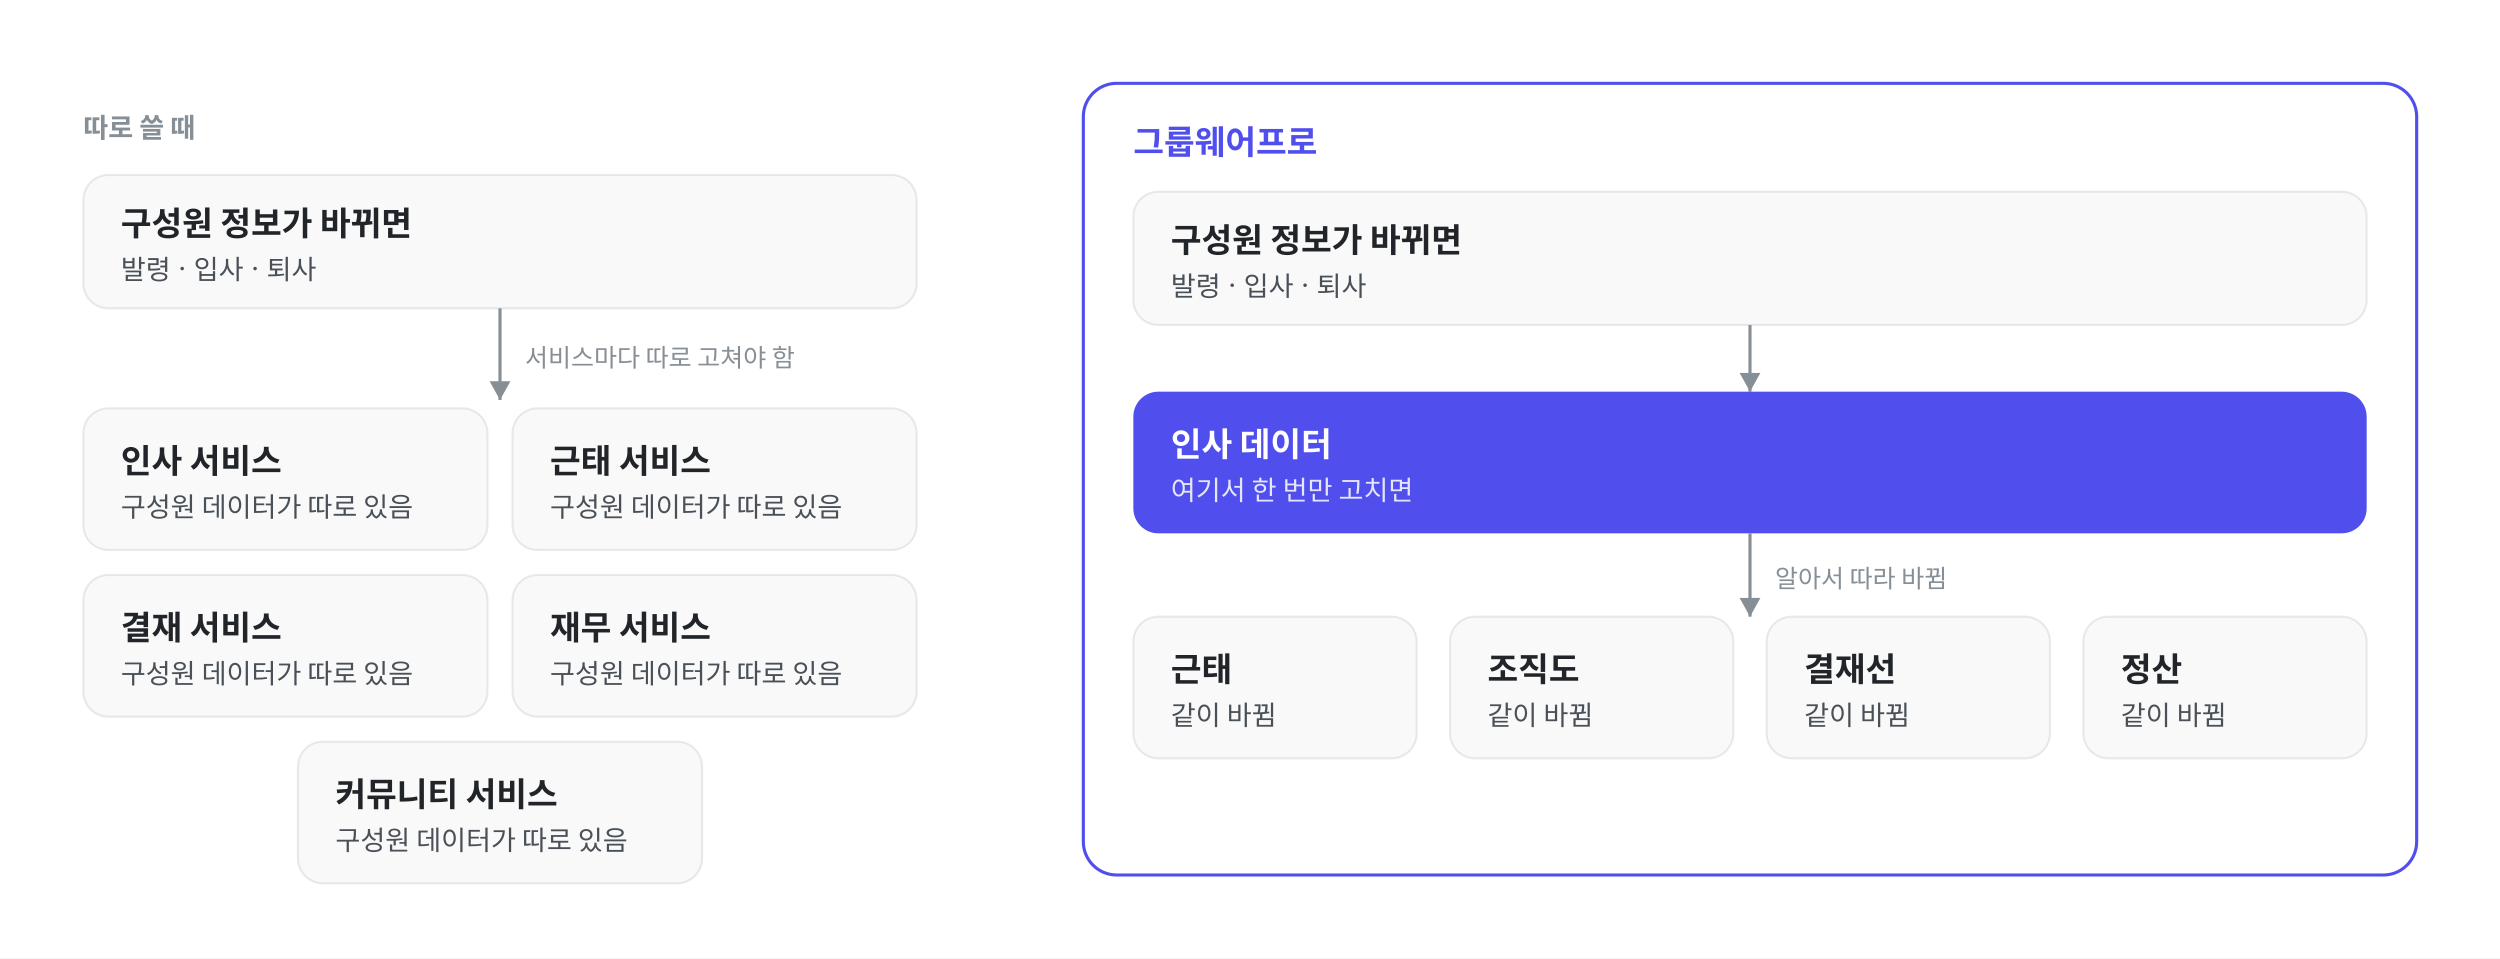
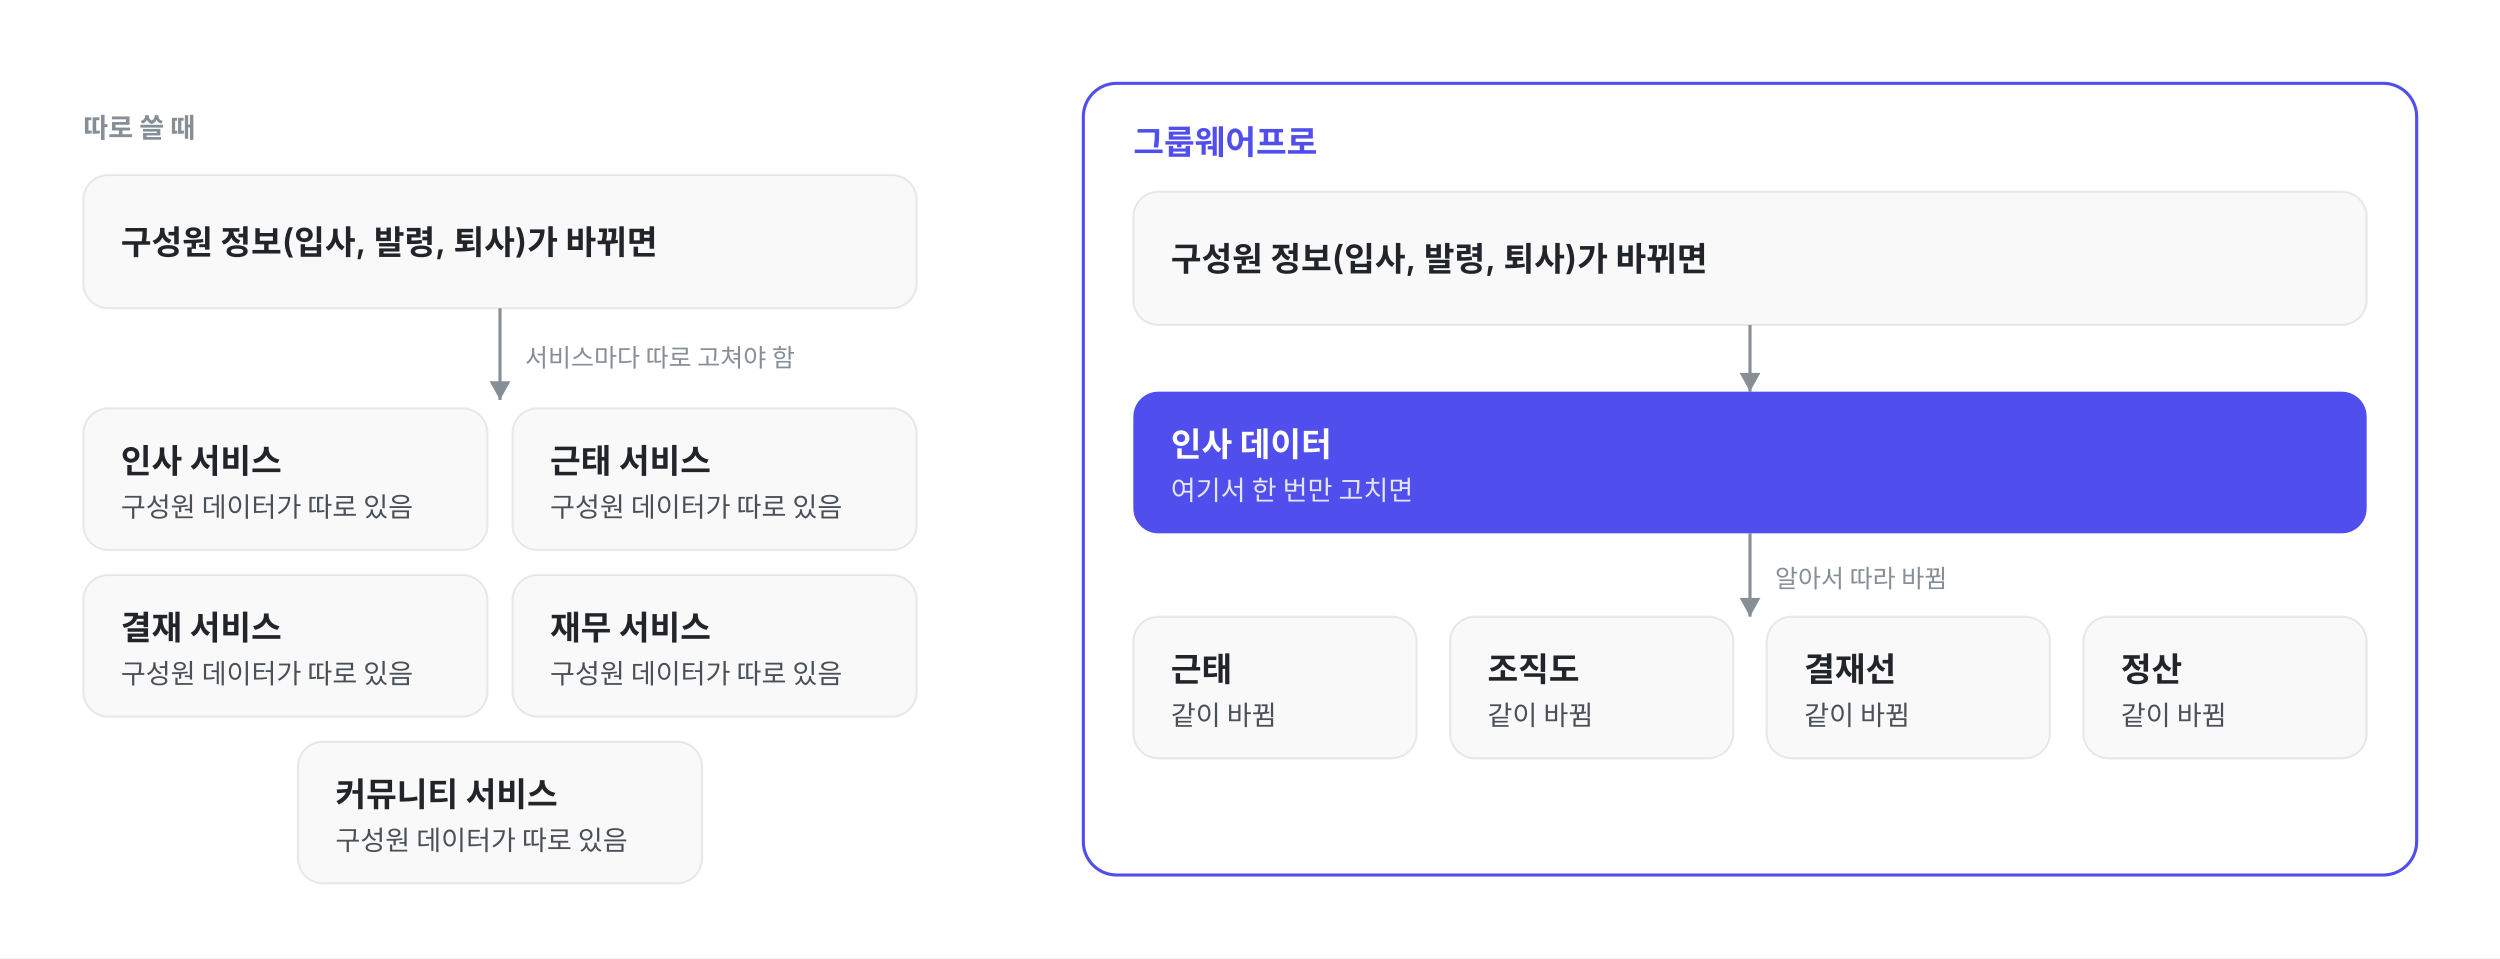
<svg xmlns="http://www.w3.org/2000/svg" viewBox="0 0 1200 460" width="1200" height="460" font-family="Pretendard Variable, Pretendard, -apple-system, BlinkMacSystemFont, sans-serif" aria-hidden="true">
  <rect width="1200" height="460" fill="#ffffff" />
  <text x="40" y="66" font-size="13" font-weight="600" fill="#868e96" text-anchor="start">따로 쓸 때</text>
  <rect x="40" y="84" width="400" height="64" rx="12" fill="#f9f9f9" stroke="#000000" stroke-opacity="0.08" stroke-width="1" />
-   <text x="58" y="113" font-size="16" font-weight="600" fill="#212529">구성원 정보가 바뀌면</text>
-   <text x="58" y="134" font-size="13" fill="#495057" fill-opacity="1">발령 · 입사 · 퇴사</text>
+   <text x="58" y="122" font-size="16" font-weight="600" fill="#212529">구성원 정보(입사, 발령, 퇴사)가 바뀌면</text>
  <path d="M240 148 V192" fill="none" stroke="#868e96" stroke-width="1.5" />
  <polygon points="235,183 240,192 245,183" fill="#868e96" />
  <text x="252" y="176" font-size="12" font-weight="500" fill="#868e96" text-anchor="start">서비스마다 따로 고쳐야 함</text>
  <rect x="40" y="196" width="194" height="68" rx="12" fill="#f9f9f9" stroke="#000000" stroke-opacity="0.08" stroke-width="1" />
  <text x="58" y="227" font-size="16" font-weight="600" fill="#212529">인사 서비스</text>
  <text x="58" y="248" font-size="13" fill="#495057" fill-opacity="1">구성원 데이터가 따로 있음</text>
  <rect x="246" y="196" width="194" height="68" rx="12" fill="#f9f9f9" stroke="#000000" stroke-opacity="0.08" stroke-width="1" />
  <text x="264" y="227" font-size="16" font-weight="600" fill="#212529">근태 서비스</text>
  <text x="264" y="248" font-size="13" fill="#495057" fill-opacity="1">구성원 데이터가 따로 있음</text>
  <rect x="40" y="276" width="194" height="68" rx="12" fill="#f9f9f9" stroke="#000000" stroke-opacity="0.08" stroke-width="1" />
  <text x="58" y="307" font-size="16" font-weight="600" fill="#212529">결재 서비스</text>
  <text x="58" y="328" font-size="13" fill="#495057" fill-opacity="1">구성원 데이터가 따로 있음</text>
  <rect x="246" y="276" width="194" height="68" rx="12" fill="#f9f9f9" stroke="#000000" stroke-opacity="0.08" stroke-width="1" />
  <text x="264" y="307" font-size="16" font-weight="600" fill="#212529">재무 서비스</text>
  <text x="264" y="328" font-size="13" fill="#495057" fill-opacity="1">구성원 데이터가 따로 있음</text>
  <rect x="143" y="356" width="194" height="68" rx="12" fill="#f9f9f9" stroke="#000000" stroke-opacity="0.08" stroke-width="1" />
  <text x="161" y="387" font-size="16" font-weight="600" fill="#212529">커뮤니티 서비스</text>
  <text x="161" y="408" font-size="13" fill="#495057" fill-opacity="1">구성원 데이터가 따로 있음</text>
  <rect x="520" y="40" width="640" height="380" rx="16" fill="#ffffff" stroke="#504fed" stroke-width="1.5" />
  <text x="544" y="74" font-size="16" font-weight="700" fill="#504fed" text-anchor="start">그룹웨어프로</text>
  <rect x="544" y="92" width="592" height="64" rx="12" fill="#f9f9f9" stroke="#000000" stroke-opacity="0.08" stroke-width="1" />
-   <text x="562" y="121" font-size="16" font-weight="600" fill="#212529">구성원 정보가 바뀌면</text>
-   <text x="562" y="142" font-size="13" fill="#495057" fill-opacity="1">발령 · 입사 · 퇴사</text>
+   <text x="562" y="130" font-size="16" font-weight="600" fill="#212529">구성원 정보(입사, 발령, 퇴사)가 바뀌면</text>
  <path d="M840 156 V188" fill="none" stroke="#868e96" stroke-width="1.5" />
  <polygon points="835,179 840,188 845,179" fill="#868e96" />
  <rect x="544" y="188" width="592" height="68" rx="12" fill="#504fed" stroke="#504fed" stroke-opacity="0" stroke-width="1" />
  <text x="562" y="219" font-size="16" font-weight="600" fill="#ffffff">인사 데이터</text>
  <text x="562" y="240" font-size="13" fill="#ffffff" fill-opacity="0.85">여기서 한 번만 고치면</text>
  <path d="M840 256 V296" fill="none" stroke="#868e96" stroke-width="1.5" />
  <polygon points="835,287 840,296 845,287" fill="#868e96" />
  <text x="852" y="282" font-size="12" font-weight="500" fill="#868e96" text-anchor="start">알아서 따라 바뀜</text>
  <rect x="544" y="296" width="136" height="68" rx="12" fill="#f9f9f9" stroke="#000000" stroke-opacity="0.08" stroke-width="1" />
  <text x="562" y="327" font-size="16" font-weight="600" fill="#212529">근태</text>
  <text x="562" y="348" font-size="13" fill="#495057" fill-opacity="1">같이 바뀜</text>
  <rect x="696" y="296" width="136" height="68" rx="12" fill="#f9f9f9" stroke="#000000" stroke-opacity="0.08" stroke-width="1" />
  <text x="714" y="327" font-size="16" font-weight="600" fill="#212529">조직도</text>
  <text x="714" y="348" font-size="13" fill="#495057" fill-opacity="1">같이 바뀜</text>
  <rect x="848" y="296" width="136" height="68" rx="12" fill="#f9f9f9" stroke="#000000" stroke-opacity="0.08" stroke-width="1" />
  <text x="866" y="327" font-size="16" font-weight="600" fill="#212529">결재선</text>
  <text x="866" y="348" font-size="13" fill="#495057" fill-opacity="1">같이 바뀜</text>
  <rect x="1000" y="296" width="136" height="68" rx="12" fill="#f9f9f9" stroke="#000000" stroke-opacity="0.08" stroke-width="1" />
  <text x="1018" y="327" font-size="16" font-weight="600" fill="#212529">정산</text>
  <text x="1018" y="348" font-size="13" fill="#495057" fill-opacity="1">같이 바뀜</text>
</svg>
